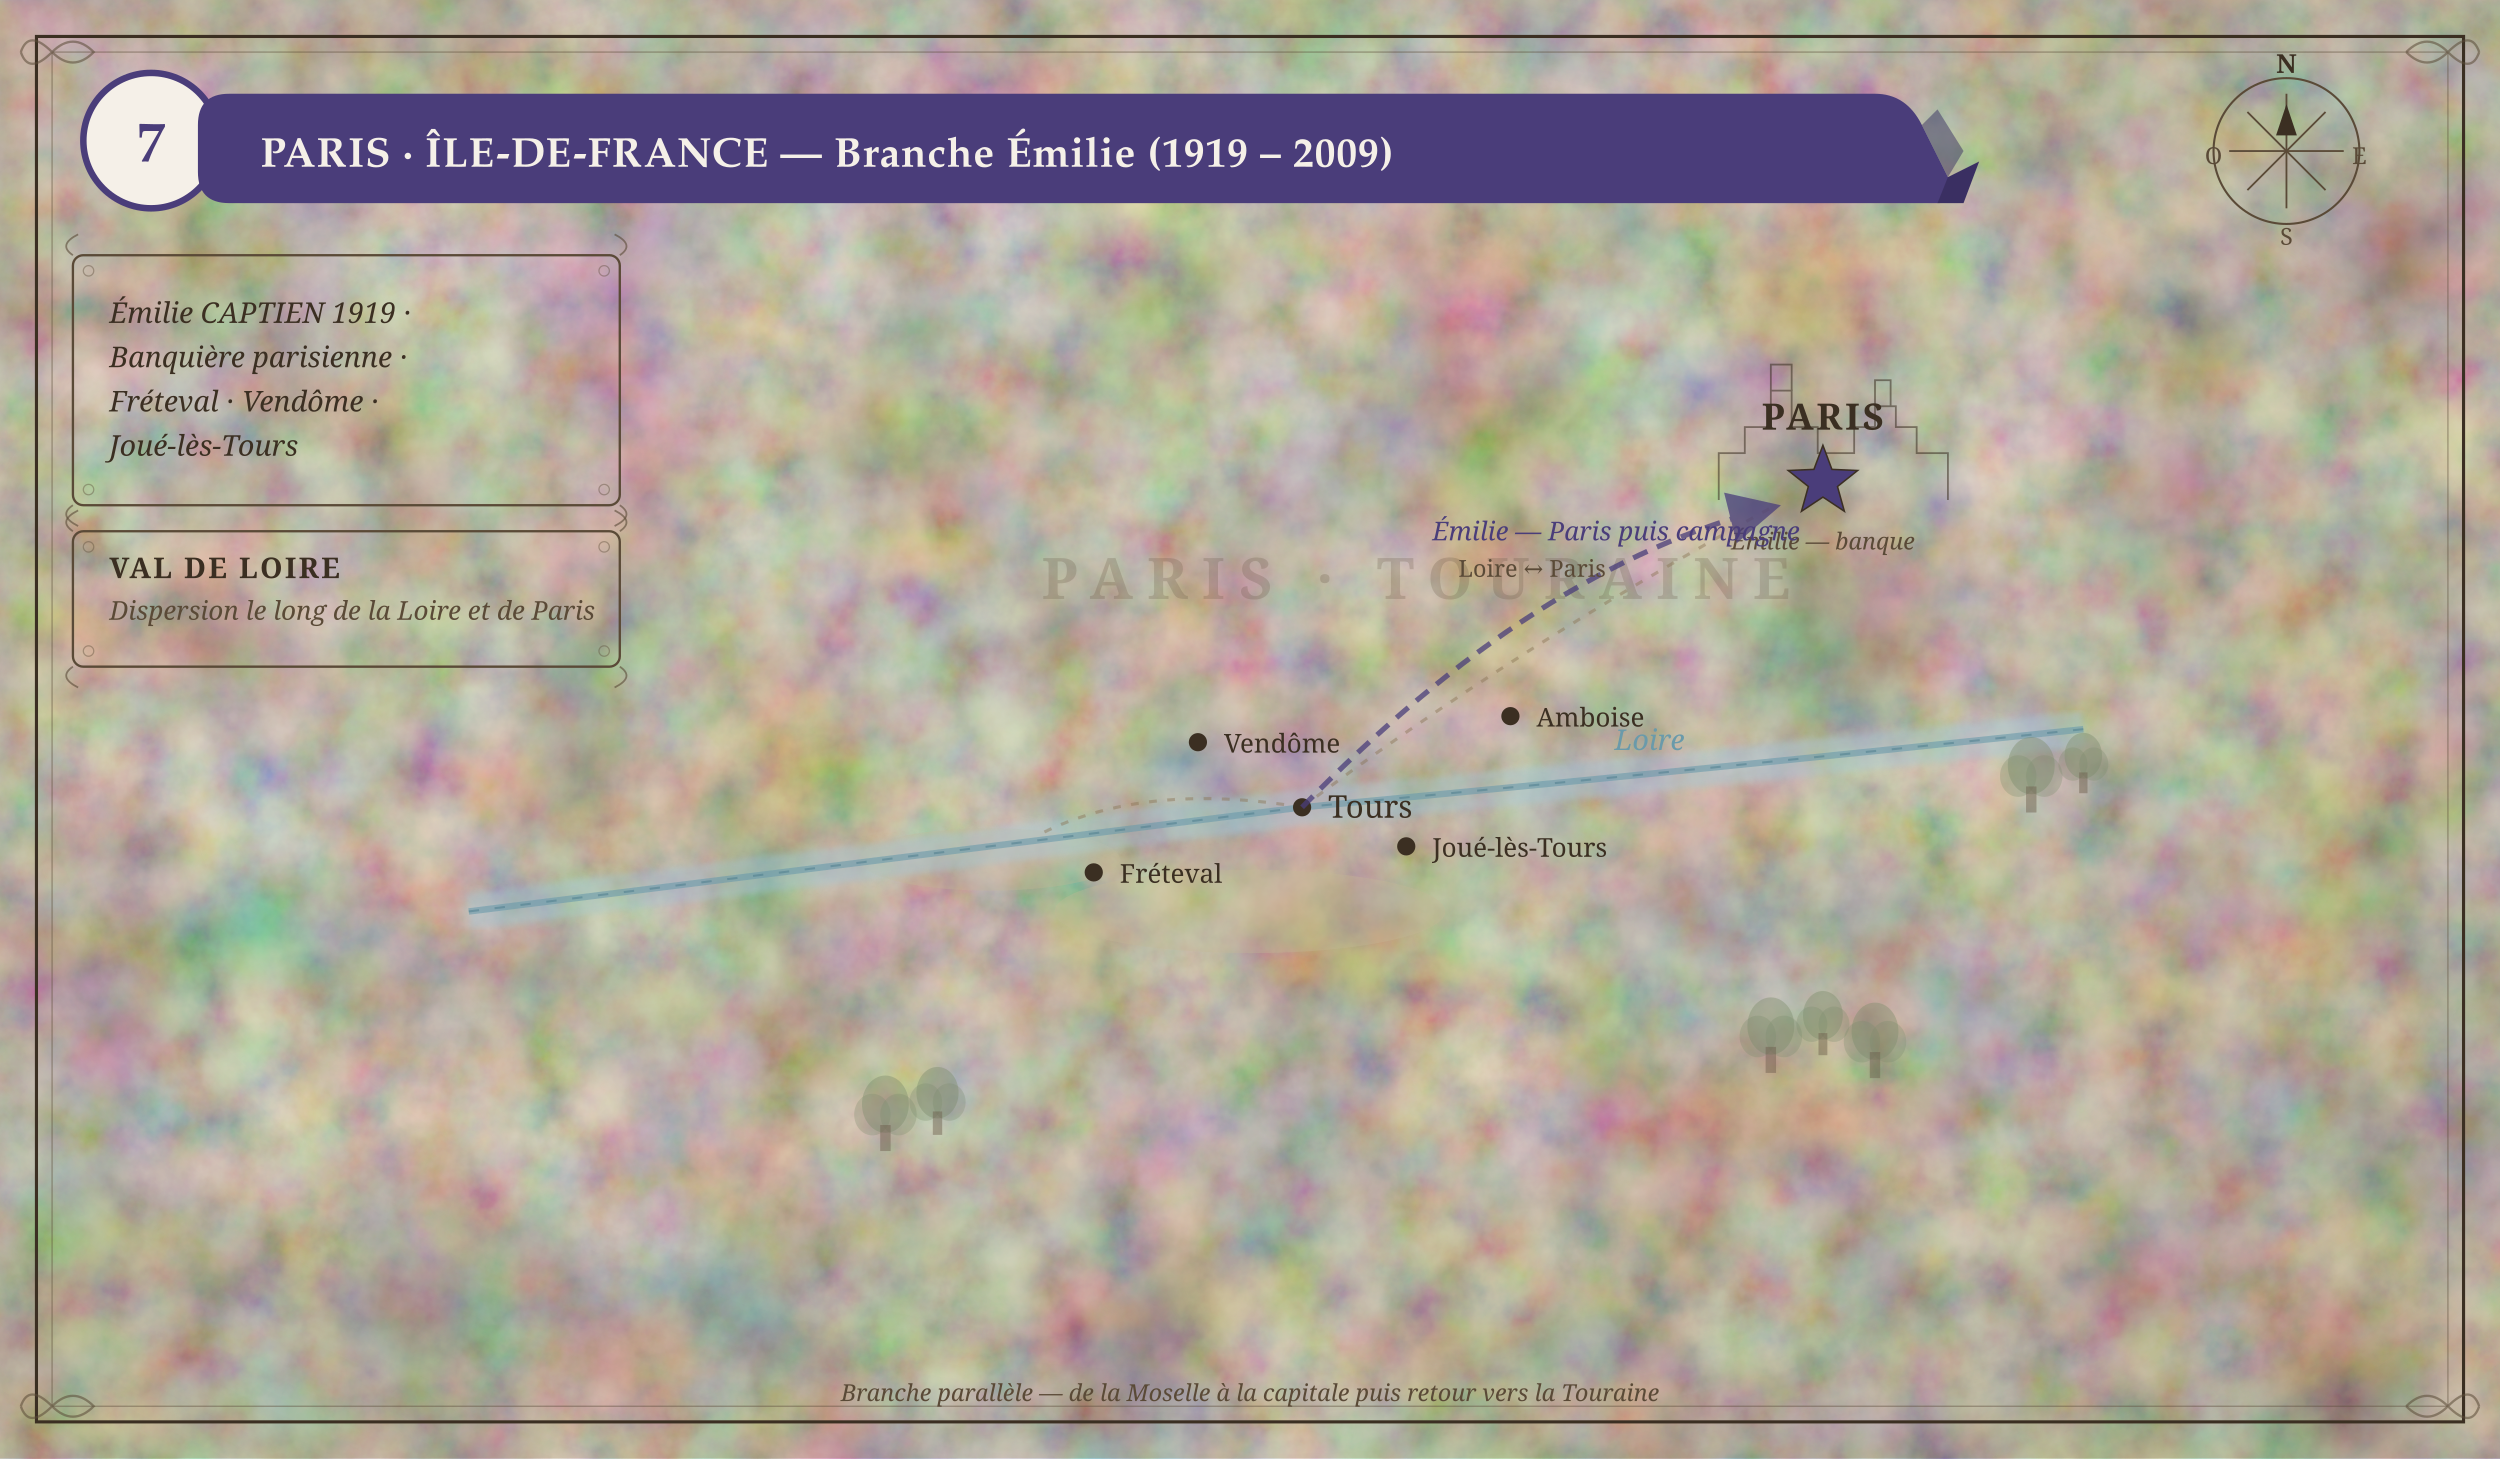
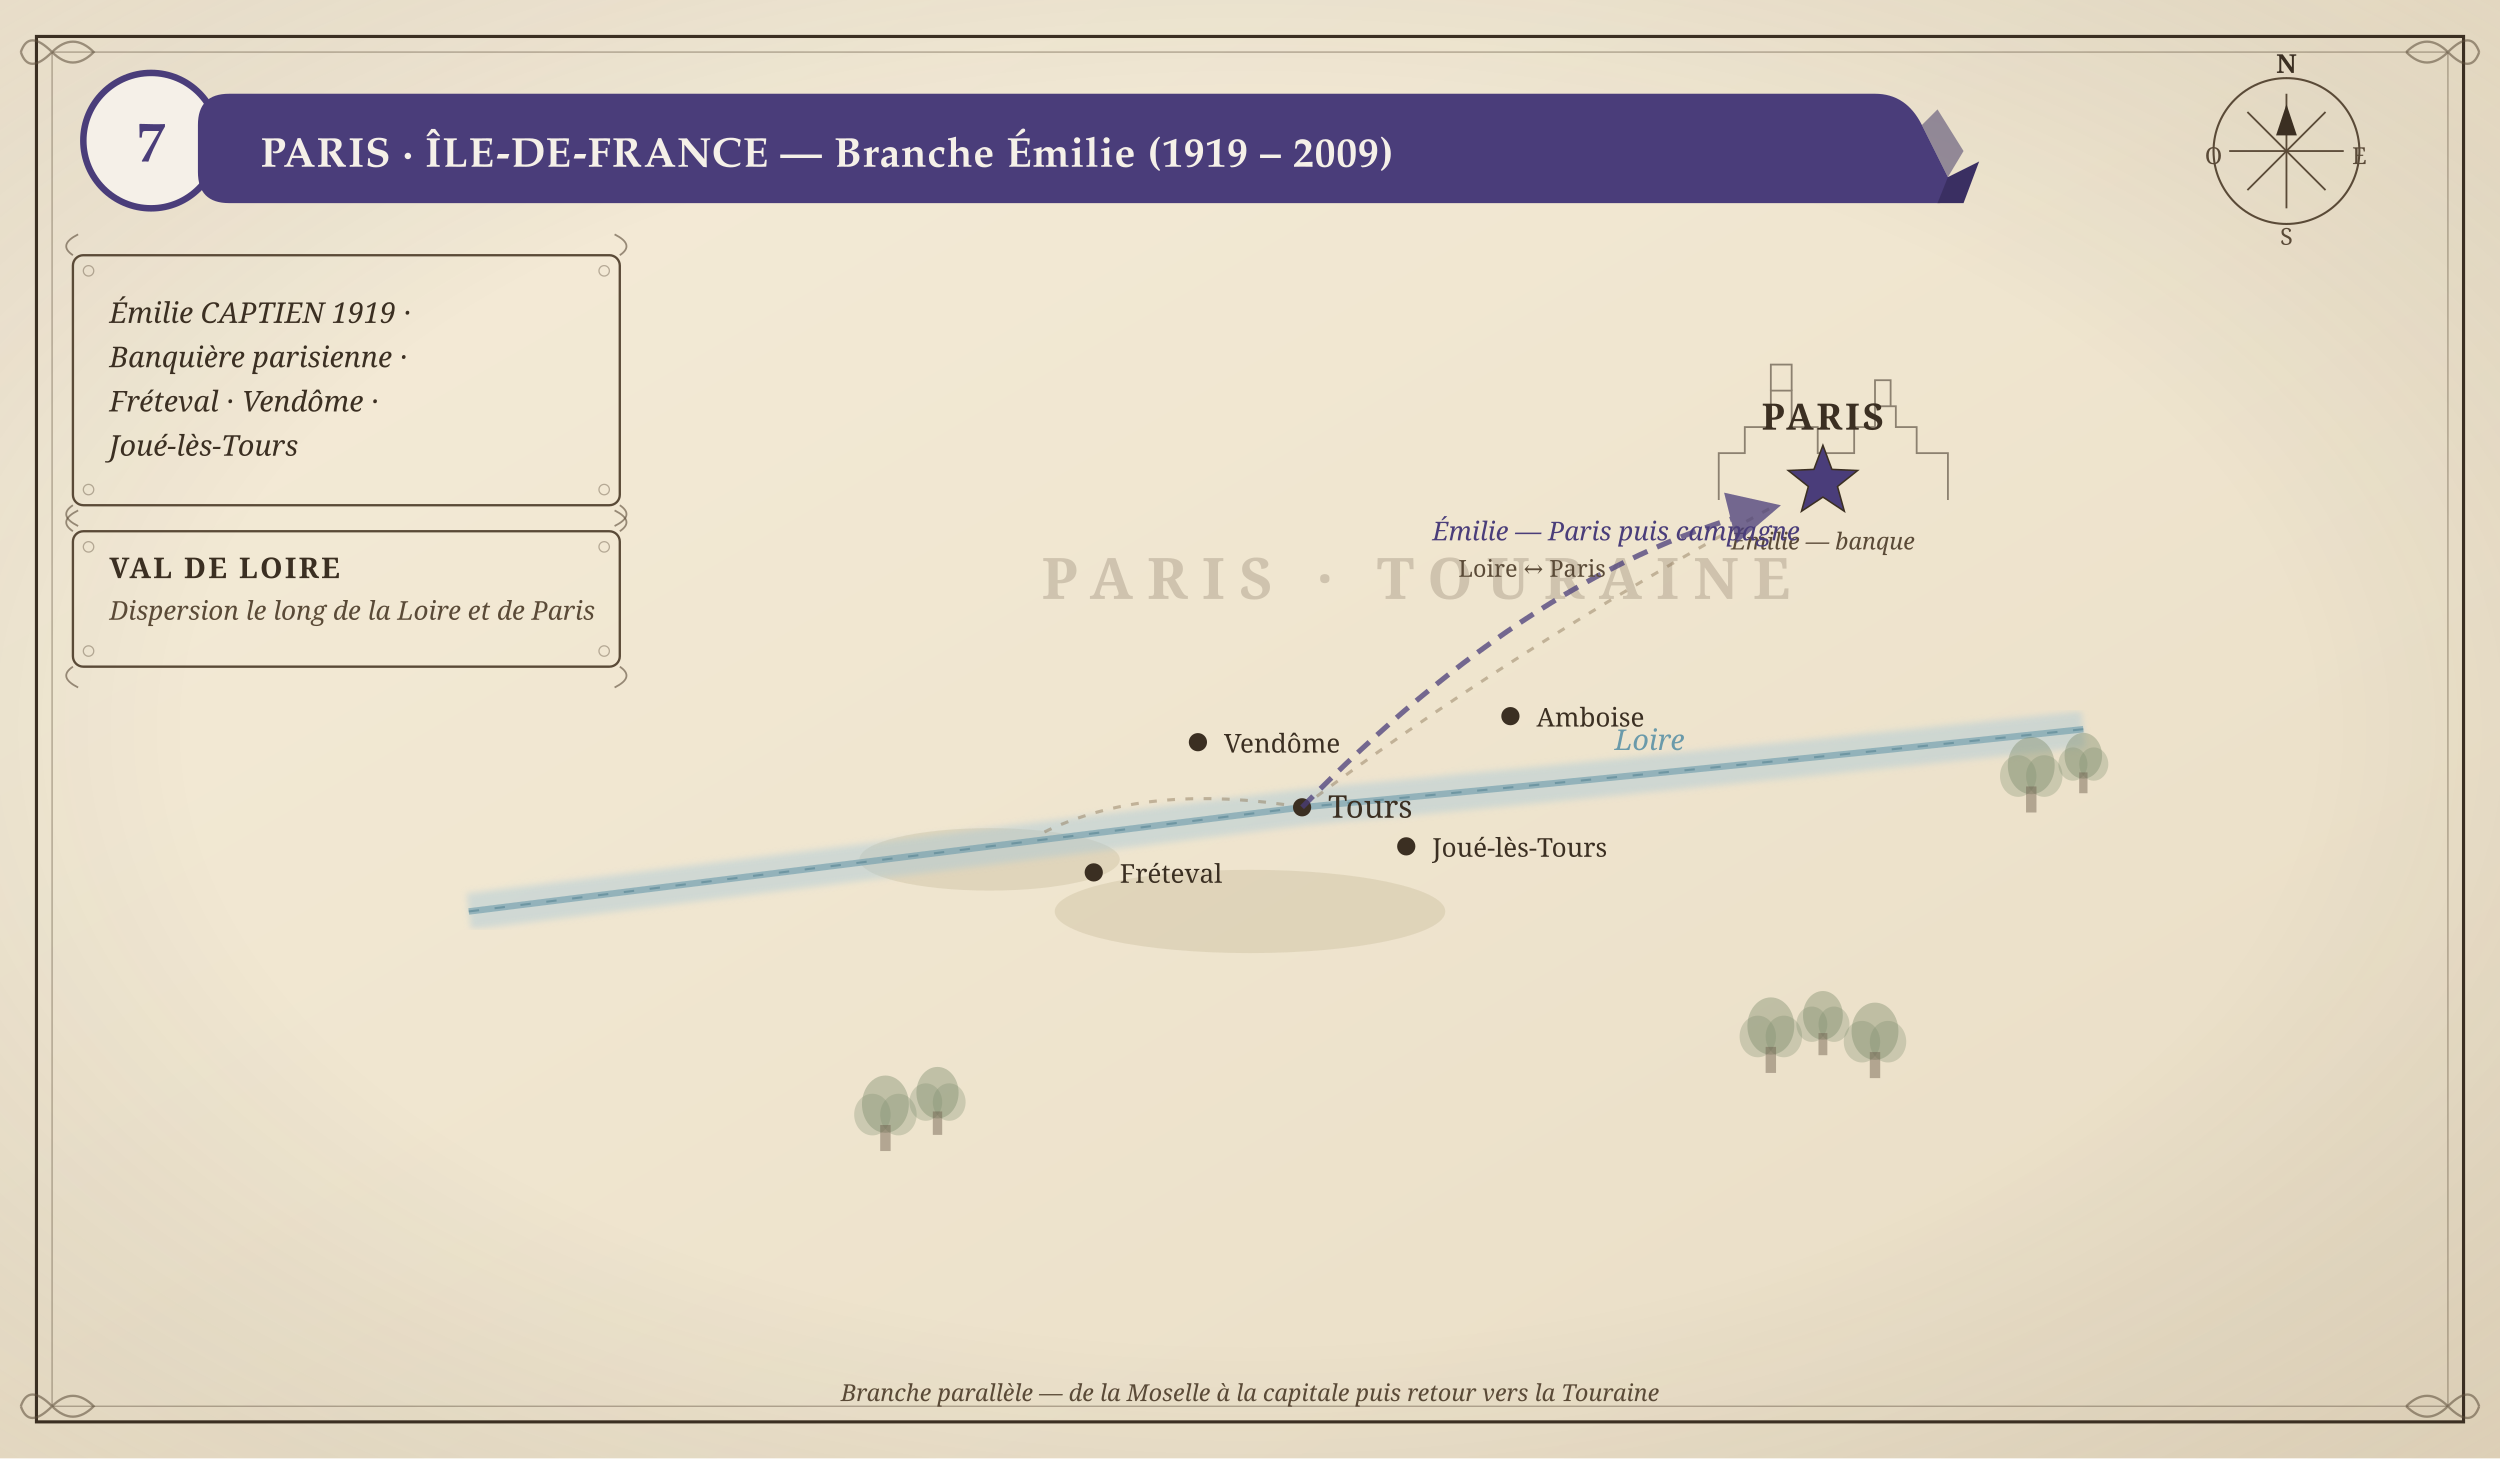
<svg xmlns="http://www.w3.org/2000/svg" viewBox="0 0 960 560" role="img" aria-label="Carte — PARIS · ÎLE-DE-FRANCE — Branche Émilie">
  <defs>
-     <linearGradient id="paper-carteparissvg" x1="0%" y1="0%" x2="100%" y2="100%">
+     <linearGradient id="paper-carteparis" x1="0%" y1="0%" x2="100%" y2="100%">
      <stop offset="0%" stop-color="#f5ecd9" />
      <stop offset="45%" stop-color="#f0e6d0" />
      <stop offset="100%" stop-color="#e8dcc4" />
    </linearGradient>
-     <radialGradient id="vignette-carteparissvg" cx="50%" cy="50%" r="70%">
+     <radialGradient id="vignette-carteparis" cx="50%" cy="50%" r="70%">
      <stop offset="60%" stop-color="#000" stop-opacity="0" />
      <stop offset="100%" stop-color="#8a7355" stop-opacity="0.12" />
    </radialGradient>
-     <filter id="grain-carteparissvg" x="-5%" y="-5%" width="110%" height="110%">
-       <feTurbulence type="fractalNoise" baseFrequency="0.045" numOctaves="5" stitchTiles="stitch" result="n" />
-       <feColorMatrix type="saturate" values="0" />
-       <feComponentTransfer>
-         <feFuncA type="linear" slope="0.07" />
-       </feComponentTransfer>
-       <feBlend in="SourceGraphic" in2="n" mode="multiply" result="g" />
-       <feTurbulence type="fractalNoise" baseFrequency="0.015" numOctaves="3" result="stain" />
-       <feColorMatrix in="stain" type="matrix" values="0 0 0 0 0.55  0 0 0 0 0.45  0 0 0 0 0.35  0 0 0 0.04 0" />
-       <feBlend in="g" in2="stain" mode="multiply" />
-     </filter>
-     <filter id="river-blur-carteparissvg">
+     <filter id="river-blur-carteparis">
      <feGaussianBlur stdDeviation="1.2" />
    </filter>
-     <marker id="arrow-carteparissvg" markerWidth="10" markerHeight="10" refX="8" refY="5" orient="auto">
+     <marker id="arrow-carteparis" markerWidth="10" markerHeight="10" refX="8" refY="5" orient="auto">
      <path d="M0,0 L10,5 L0,10 Z" fill="#5a4a37" />
    </marker>
-     <marker id="mig-arrow-carteparissvg" markerWidth="10" markerHeight="10" refX="8" refY="5" orient="auto">
+     <marker id="mig-arrow-carteparis" markerWidth="10" markerHeight="10" refX="8" refY="5" orient="auto">
      <path d="M0,0 L10,5 L0,10 Z" fill="#4a3d7a" />
    </marker>
  </defs>
-   <rect width="960" height="560" fill="url(#paper-carteparissvg)" filter="url(#grain-carteparissvg)" />
-   <rect width="960" height="560" fill="url(#vignette-carteparissvg)" />
+   <rect width="960" height="560" fill="url(#paper-carteparis)" />
+   <rect width="960" height="560" fill="url(#vignette-carteparis)" />
  <rect x="14" y="14" width="932" height="532" fill="none" stroke="#3b2f22" stroke-width="1.2" />
  <rect x="20" y="20" width="920" height="520" fill="none" stroke="#5a4a37" stroke-width="0.5" opacity="0.45" />
  <g stroke="#5a4a37" stroke-width="0.9" fill="none" opacity="0.55">
    <path d="M20,20 C14,14 10,14 8,20" />
    <path d="M20,20 C14,26 10,26 8,20" />
    <path d="M940,20 C946,14 950,14 952,20" />
    <path d="M940,20 C946,26 950,26 952,20" />
    <path d="M20,540 C14,546 10,546 8,540" />
    <path d="M20,540 C14,534 10,534 8,540" />
    <path d="M940,540 C946,546 950,546 952,540" />
    <path d="M940,540 C946,534 950,534 952,540" />
    <path d="M20,20 Q28,12 36,20 Q28,28 20,20" />
    <path d="M924,20 Q932,12 940,20 Q932,28 924,20" />
    <path d="M20,540 Q28,532 36,540 Q28,548 20,540" />
    <path d="M924,540 Q932,532 940,540 Q932,548 924,540" />
  </g>
  <g>
    <circle cx="58" cy="54" r="26" fill="#f5f0e8" stroke="#4a3d7a" stroke-width="2.5" />
    <text x="58" y="62" text-anchor="middle" font-family="Georgia, 'Palatino Linotype', serif" font-size="22" font-weight="700" fill="#4a3d7a">7</text>
    <path d="M88,36 L720,36 Q732,36 738,48 L748,68 Q754,78 744,78 L88,78 Q76,78 76,66 L76,48 Q76,36 88,36 Z" fill="#4a3d7a" />
    <path d="M738,48 L748,68 L754,58 L744,42 Z" fill="#3a2f62" opacity="0.5" />
    <path d="M748,68 L760,62 L754,78 L744,78 Z" fill="#3a2f62" />
    <text x="100" y="64" font-family="Georgia, 'Palatino Linotype', serif" font-size="16" font-weight="600" fill="#f5f0e8" letter-spacing="0.02em">PARIS · ÎLE-DE-FRANCE — Branche Émilie (1919 – 2009)</text>
  </g>
  <g>
    <rect x="28" y="98" width="210" height="96" fill="none" stroke="#5a4a37" stroke-width="0.9" rx="4" />
    <path d="M28,98 Q22,94 30,90" fill="none" stroke="#5a4a37" stroke-width="0.7" opacity="0.6" />
    <path d="M238,98 Q244,94 236,90" fill="none" stroke="#5a4a37" stroke-width="0.7" opacity="0.6" />
    <path d="M28,194 Q22,198 30,202" fill="none" stroke="#5a4a37" stroke-width="0.7" opacity="0.6" />
    <path d="M238,194 Q244,198 236,202" fill="none" stroke="#5a4a37" stroke-width="0.7" opacity="0.6" />
    <circle cx="34" cy="104" r="2" fill="none" stroke="#5a4a37" stroke-width="0.5" opacity="0.4" />
    <circle cx="232" cy="104" r="2" fill="none" stroke="#5a4a37" stroke-width="0.5" opacity="0.4" />
    <circle cx="34" cy="188" r="2" fill="none" stroke="#5a4a37" stroke-width="0.5" opacity="0.4" />
    <circle cx="232" cy="188" r="2" fill="none" stroke="#5a4a37" stroke-width="0.5" opacity="0.4" />
  </g>
  <text x="42" y="124" font-family="Georgia, serif" font-size="11" font-style="italic" fill="#3b2f22">
    <tspan x="42" dy="0">Émilie CAPTIEN 1919 ·</tspan>
    <tspan x="42" dy="17">Banquière parisienne ·</tspan>
    <tspan x="42" dy="17">Fréteval · Vendôme ·</tspan>
    <tspan x="42" dy="17">Joué-lès-Tours</tspan>
  </text>
  <g>
    <rect x="28" y="204" width="210" height="52" fill="none" stroke="#5a4a37" stroke-width="0.9" rx="4" />
    <path d="M28,204 Q22,200 30,196" fill="none" stroke="#5a4a37" stroke-width="0.7" opacity="0.6" />
    <path d="M238,204 Q244,200 236,196" fill="none" stroke="#5a4a37" stroke-width="0.7" opacity="0.6" />
    <path d="M28,256 Q22,260 30,264" fill="none" stroke="#5a4a37" stroke-width="0.7" opacity="0.6" />
    <path d="M238,256 Q244,260 236,264" fill="none" stroke="#5a4a37" stroke-width="0.7" opacity="0.6" />
    <circle cx="34" cy="210" r="2" fill="none" stroke="#5a4a37" stroke-width="0.5" opacity="0.4" />
    <circle cx="232" cy="210" r="2" fill="none" stroke="#5a4a37" stroke-width="0.5" opacity="0.4" />
    <circle cx="34" cy="250" r="2" fill="none" stroke="#5a4a37" stroke-width="0.5" opacity="0.4" />
    <circle cx="232" cy="250" r="2" fill="none" stroke="#5a4a37" stroke-width="0.5" opacity="0.4" />
  </g>
  <text x="42" y="222" font-family="Georgia, serif" font-size="11" font-weight="600" fill="#3b2f22" letter-spacing="0.08em">VAL DE LOIRE</text>
  <text x="42" y="238" font-family="Georgia, serif" font-size="10" font-style="italic" fill="#5a4a37">Dispersion le long de la Loire et de Paris</text>
  <g transform="translate(878, 58)">
    <circle r="28" fill="none" stroke="#5a4a37" stroke-width="0.8" />
    <g stroke="#5a4a37" stroke-width="0.7">
      <line x1="0" y1="-22" x2="0" y2="22" />
      <line x1="-22" y1="0" x2="22" y2="0" />
      <line x1="-15" y1="-15" x2="15" y2="15" />
      <line x1="15" y1="-15" x2="-15" y2="15" />
    </g>
    <polygon points="0,-18 -4,-6 4,-6" fill="#3b2f22" />
    <text x="0" y="-30" text-anchor="middle" font-family="Georgia, serif" font-size="10" font-weight="600" fill="#3b2f22">N</text>
    <text x="28" y="5" text-anchor="middle" font-family="Georgia, serif" font-size="9" fill="#5a4a37">E</text>
    <text x="0" y="36" text-anchor="middle" font-family="Georgia, serif" font-size="9" fill="#5a4a37">S</text>
    <text x="-28" y="5" text-anchor="middle" font-family="Georgia, serif" font-size="9" fill="#5a4a37">O</text>
  </g>
  <text x="400" y="230" font-family="Georgia, serif" font-size="22" font-weight="600" fill="#5a4a37" opacity="0.22" letter-spacing="0.25em">PARIS · TOURAINE</text>
  <ellipse cx="480" cy="350" rx="75" ry="16" fill="#c4b896" opacity="0.35" />
  <ellipse cx="380" cy="330" rx="50" ry="12" fill="#c4b896" opacity="0.35" />
-   <path d="M180,350 Q340,330 500,310 Q660,295 800,280" fill="none" stroke="#a8c8d8" stroke-width="14" opacity="0.45" filter="url(#river-blur-carteparissvg)" />
+   <path d="M180,350 Q340,330 500,310 Q660,295 800,280" fill="none" stroke="#a8c8d8" stroke-width="14" opacity="0.45" filter="url(#river-blur-carteparis)" />
  <path d="M180,350 Q340,330 500,310 Q660,295 800,280" fill="none" stroke="#6a9aaa" stroke-width="2.5" opacity="0.6" />
  <path d="M180,350 Q340,330 500,310 Q660,295 800,280" fill="none" stroke="#4a7a8a" stroke-width="0.8" opacity="0.5" stroke-dasharray="4 6" />
  <text x="620" y="288" font-family="Georgia, serif" font-size="11" font-style="italic" fill="#6a9aaa">Loire</text>
  <path d="M500,310 Q580,250 680,195" fill="none" stroke="#8a7355" stroke-width="1.2" opacity="0.45" stroke-dasharray="3 4" />
  <path d="M500,310 Q440,300 400,320" fill="none" stroke="#8a7355" stroke-width="1.2" opacity="0.45" stroke-dasharray="3 4" />
  <g transform="translate(680,400) scale(1)">
    <ellipse cx="0" cy="-6" rx="9" ry="11" fill="#7a8a6a" opacity="0.4" />
    <ellipse cx="-5" cy="-2" rx="7" ry="8" fill="#7a8a6a" opacity="0.3" />
    <ellipse cx="5" cy="-2" rx="7" ry="8" fill="#7a8a6a" opacity="0.3" />
    <rect x="-2" y="2" width="4" height="10" fill="#6a5a4a" opacity="0.45" />
  </g>
  <g transform="translate(700,395) scale(0.85)">
    <ellipse cx="0" cy="-6" rx="9" ry="11" fill="#7a8a6a" opacity="0.4" />
    <ellipse cx="-5" cy="-2" rx="7" ry="8" fill="#7a8a6a" opacity="0.3" />
    <ellipse cx="5" cy="-2" rx="7" ry="8" fill="#7a8a6a" opacity="0.3" />
    <rect x="-2" y="2" width="4" height="10" fill="#6a5a4a" opacity="0.45" />
  </g>
  <g transform="translate(720,402) scale(1)">
    <ellipse cx="0" cy="-6" rx="9" ry="11" fill="#7a8a6a" opacity="0.4" />
    <ellipse cx="-5" cy="-2" rx="7" ry="8" fill="#7a8a6a" opacity="0.3" />
    <ellipse cx="5" cy="-2" rx="7" ry="8" fill="#7a8a6a" opacity="0.3" />
    <rect x="-2" y="2" width="4" height="10" fill="#6a5a4a" opacity="0.45" />
  </g>
  <g transform="translate(340,430) scale(1)">
    <ellipse cx="0" cy="-6" rx="9" ry="11" fill="#7a8a6a" opacity="0.4" />
    <ellipse cx="-5" cy="-2" rx="7" ry="8" fill="#7a8a6a" opacity="0.3" />
    <ellipse cx="5" cy="-2" rx="7" ry="8" fill="#7a8a6a" opacity="0.3" />
    <rect x="-2" y="2" width="4" height="10" fill="#6a5a4a" opacity="0.45" />
  </g>
  <g transform="translate(360,425) scale(0.9)">
    <ellipse cx="0" cy="-6" rx="9" ry="11" fill="#7a8a6a" opacity="0.4" />
    <ellipse cx="-5" cy="-2" rx="7" ry="8" fill="#7a8a6a" opacity="0.3" />
    <ellipse cx="5" cy="-2" rx="7" ry="8" fill="#7a8a6a" opacity="0.3" />
    <rect x="-2" y="2" width="4" height="10" fill="#6a5a4a" opacity="0.45" />
  </g>
  <g transform="translate(780,300) scale(1)">
    <ellipse cx="0" cy="-6" rx="9" ry="11" fill="#7a8a6a" opacity="0.4" />
    <ellipse cx="-5" cy="-2" rx="7" ry="8" fill="#7a8a6a" opacity="0.3" />
    <ellipse cx="5" cy="-2" rx="7" ry="8" fill="#7a8a6a" opacity="0.3" />
    <rect x="-2" y="2" width="4" height="10" fill="#6a5a4a" opacity="0.45" />
  </g>
  <g transform="translate(800,295) scale(0.8)">
    <ellipse cx="0" cy="-6" rx="9" ry="11" fill="#7a8a6a" opacity="0.4" />
    <ellipse cx="-5" cy="-2" rx="7" ry="8" fill="#7a8a6a" opacity="0.3" />
    <ellipse cx="5" cy="-2" rx="7" ry="8" fill="#7a8a6a" opacity="0.3" />
    <rect x="-2" y="2" width="4" height="10" fill="#6a5a4a" opacity="0.45" />
  </g>
  <g transform="translate(660,150)" stroke="#3b2f22" stroke-width="0.7" fill="none" opacity="0.55">
    <path d="M0,42 L0,24 L10,24 L10,14 L20,14 L20,0 L28,0 L28,14 L38,14 L38,24 L52,24 L52,14 L60,14 L60,6 L68,6 L68,14 L76,14 L76,24 L88,24 L88,42" />
    <path d="M20,0 L20,-10 L28,-10 L28,0" />
    <path d="M60,6 L60,-4 L66,-4 L66,6" />
  </g>
  <g>
    <polygon points="700,171 703.456,180.243 713.315,180.674 705.592,186.817 708.229,196.326 700,190.88 691.771,196.326 694.408,186.817 686.685,180.674 696.544,180.243" fill="#4a3d7a" stroke="#3b2f22" stroke-width="0.6" />
    <text x="700" y="165" text-anchor="middle" font-family="Georgia, serif" font-size="14" font-weight="700" fill="#3b2f22" letter-spacing="0.08em">PARIS</text>
    <text x="700" y="211" text-anchor="middle" font-family="Georgia, serif" font-size="9" font-style="italic" fill="#5a4a37">Émilie — banque</text>
  </g>
  <g>
    <circle cx="500" cy="310" r="3.5" fill="#3b2f22" />
    <text x="510" y="314" text-anchor="start" font-family="Georgia, serif" font-size="12" fill="#3b2f22">Tours</text>
  </g>
  <g>
    <circle cx="420" cy="335" r="3.5" fill="#3b2f22" />
    <text x="430" y="339" text-anchor="start" font-family="Georgia, serif" font-size="10" fill="#3b2f22">Fréteval</text>
  </g>
  <g>
    <circle cx="460" cy="285" r="3.5" fill="#3b2f22" />
    <text x="470" y="289" text-anchor="start" font-family="Georgia, serif" font-size="10" fill="#3b2f22">Vendôme</text>
  </g>
  <g>
    <circle cx="540" cy="325" r="3.5" fill="#3b2f22" />
    <text x="550" y="329" text-anchor="start" font-family="Georgia, serif" font-size="10" fill="#3b2f22">Joué-lès-Tours</text>
  </g>
  <g>
    <circle cx="580" cy="275" r="3.5" fill="#3b2f22" />
    <text x="590" y="279" text-anchor="start" font-family="Georgia, serif" font-size="10" fill="#3b2f22">Amboise</text>
  </g>
-   <path d="M500,310 Q590,217.5 680,195" fill="none" stroke="#4a3d7a" stroke-width="2" stroke-dasharray="6 4" marker-end="url(#mig-arrow-carteparissvg)" opacity="0.75" />
+   <path d="M500,310 Q590,217.5 680,195" fill="none" stroke="#4a3d7a" stroke-width="2" stroke-dasharray="6 4" marker-end="url(#mig-arrow-carteparis)" opacity="0.75" />
  <text x="550" y="207.5" font-family="Georgia, serif" font-size="10" font-style="italic" fill="#4a3d7a">Émilie — Paris puis campagne</text>
  <text x="560" y="221.5" font-family="Georgia, serif" font-size="9" fill="#5a4a37">Loire ↔ Paris</text>
  <text x="480" y="538" text-anchor="middle" font-family="Georgia, serif" font-size="9" font-style="italic" fill="#5a4a37">Branche parallèle — de la Moselle à la capitale puis retour vers la Touraine</text>
</svg>
